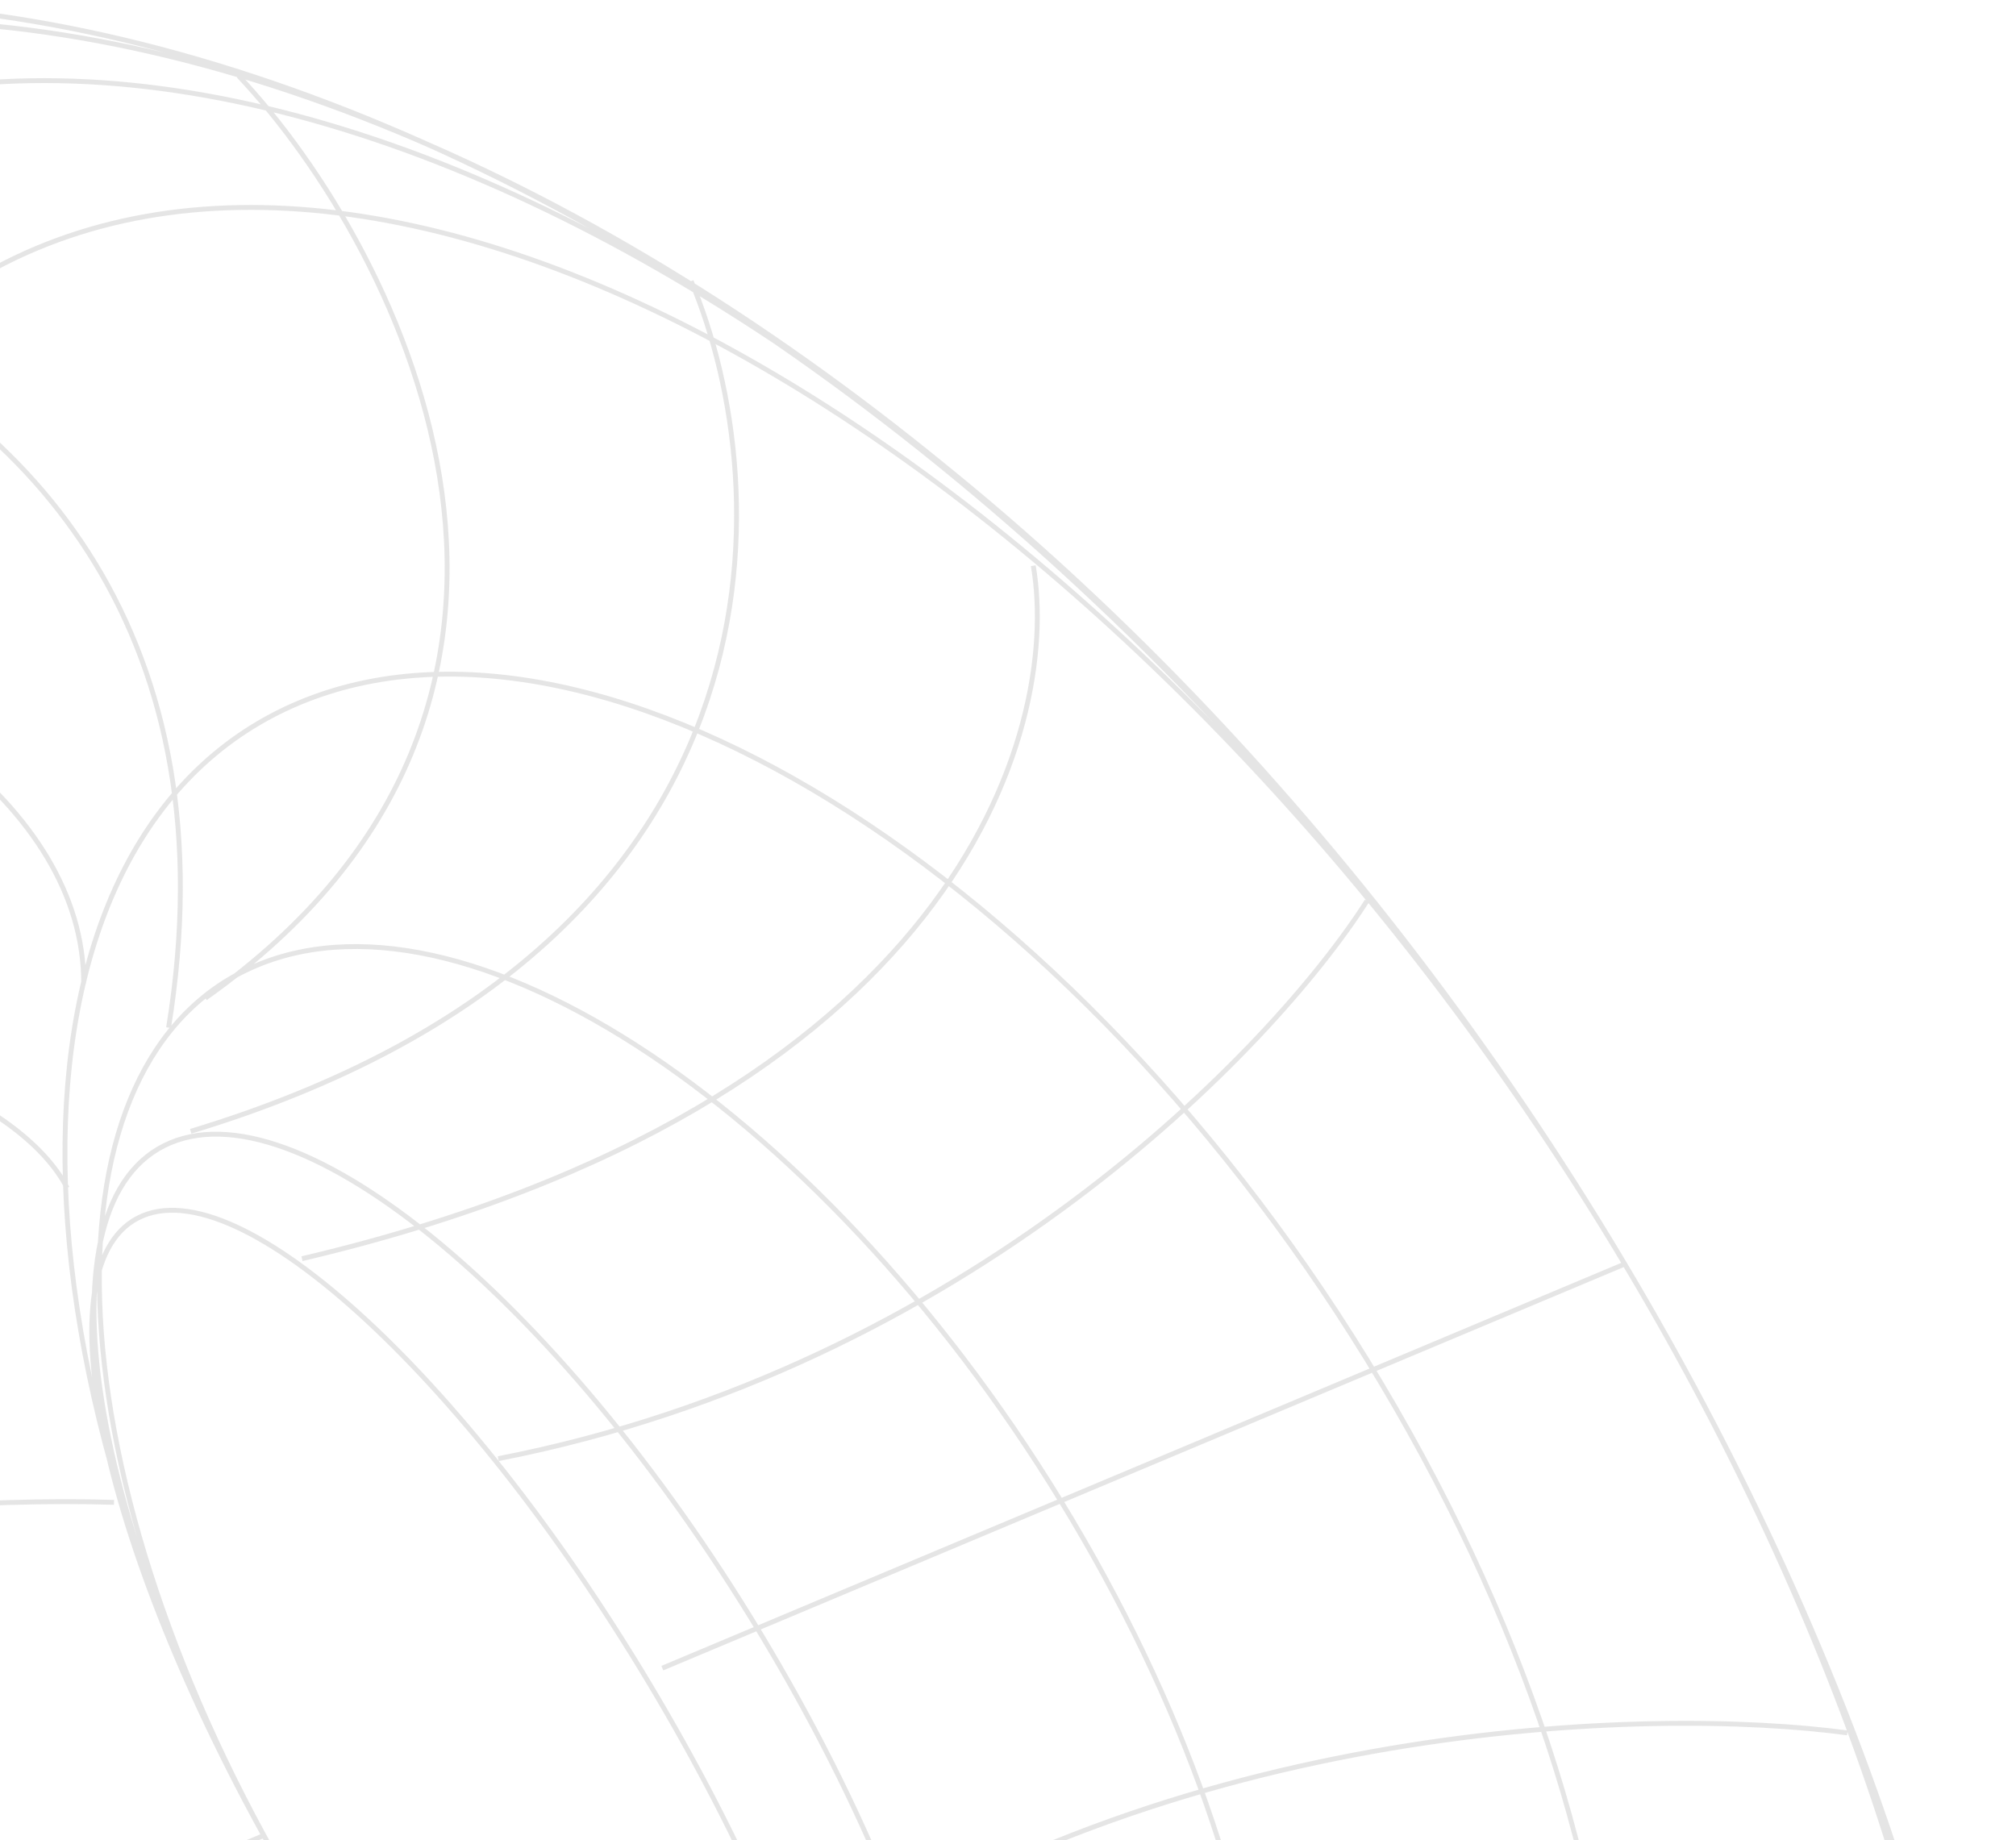
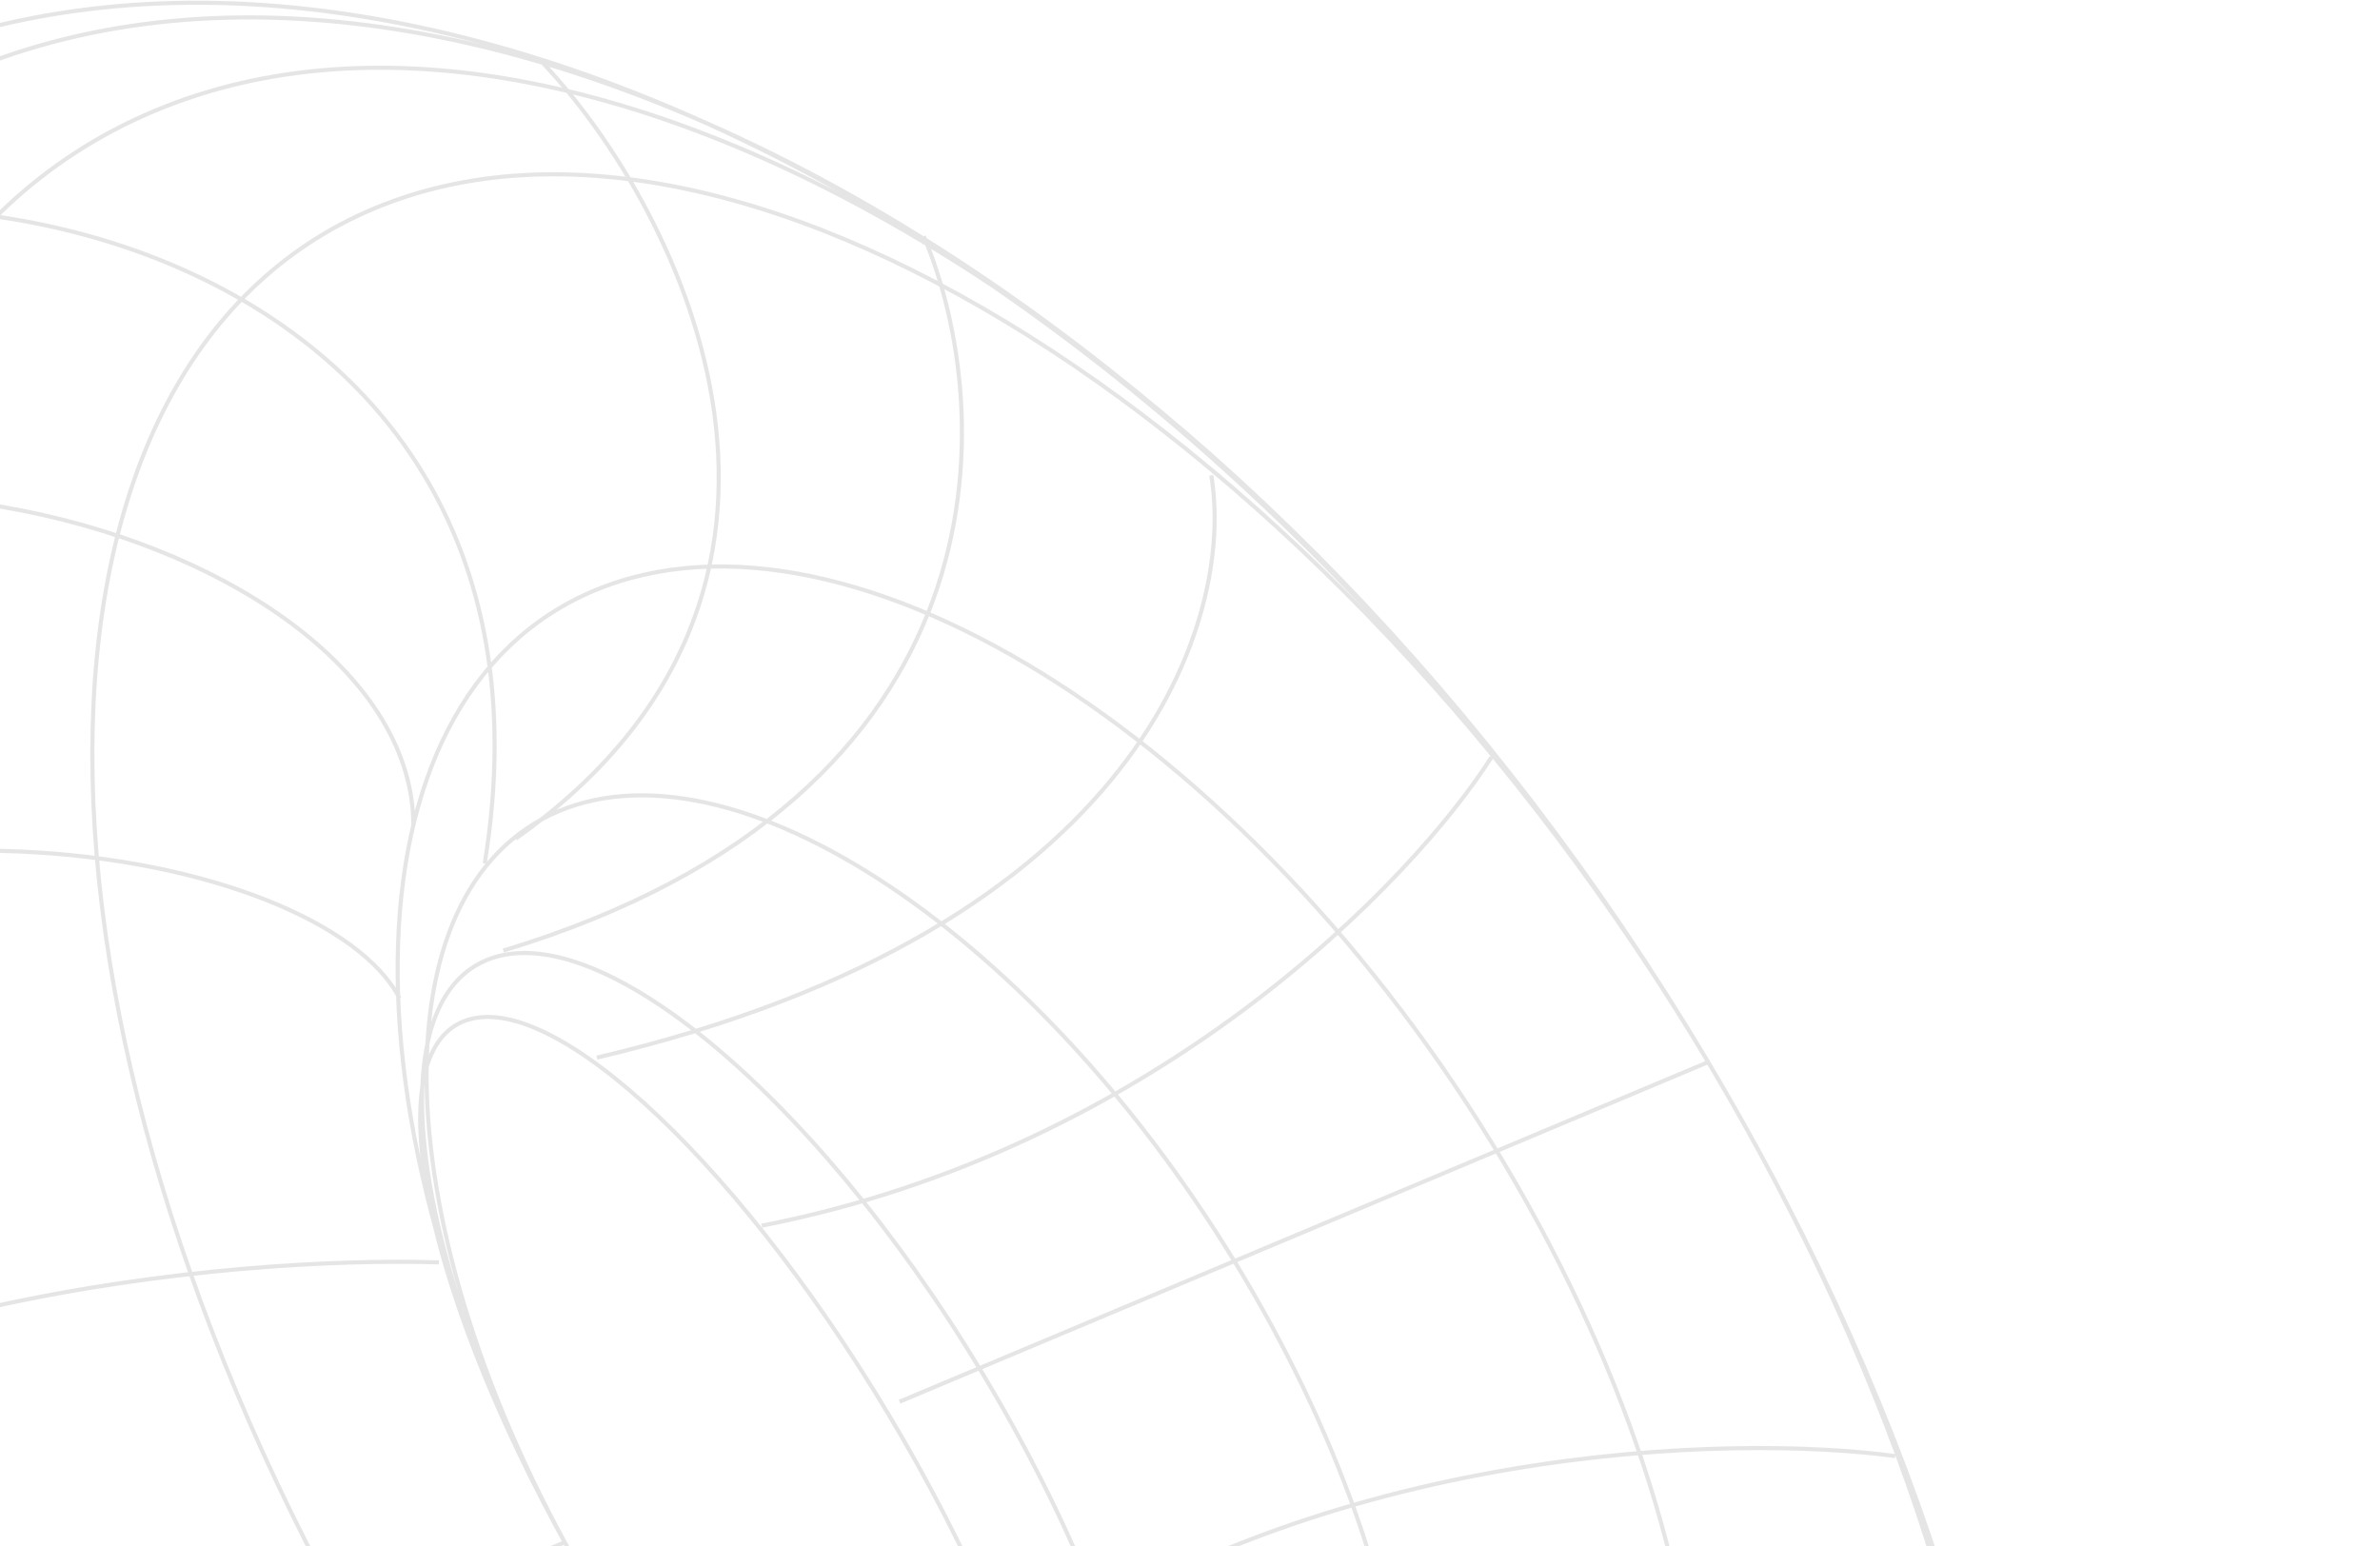
- <svg xmlns="http://www.w3.org/2000/svg" width="618" height="564" viewBox="0 0 618 564" fill="none" stroke="#ccc">
+ <svg xmlns="http://www.w3.org/2000/svg" width="1224" height="795" viewBox="0 0 618 564" fill="none" stroke="#ccc">
  <path opacity="0.5" d="M87.44 574.396C179.095 733.147 329.577 829.849 423.55 790.386C517.524 750.923 519.404 590.239 427.749 431.488C336.094 272.736 185.612 176.034 91.638 215.497C-2.335 254.961 -4.215 415.645 87.44 574.396ZM87.44 574.396C159.84 699.796 273.286 778.459 340.83 750.095C408.373 721.731 404.437 597.081 332.037 471.681C259.637 346.281 146.191 267.617 78.647 295.981C11.104 324.346 15.04 448.996 87.44 574.396ZM87.44 574.396C148.731 680.555 232.341 752.368 274.189 734.794C316.036 717.221 300.275 616.916 238.984 510.757C177.693 404.598 94.082 332.785 52.235 350.359C10.387 367.932 26.149 468.237 87.44 574.396ZM87.44 574.396C143.902 672.192 215.861 740.474 248.165 726.909C280.468 713.343 260.884 623.067 204.421 525.271C147.959 427.475 76 359.193 43.696 372.759C11.393 386.324 30.977 476.6 87.44 574.396ZM504.85 399.11C368.76 163.395 147.737 18.797 11.181 76.142C-125.374 133.486 -125.752 371.059 10.339 606.774C146.429 842.489 367.452 987.087 504.007 929.742C640.563 872.397 640.94 634.825 504.85 399.11ZM504.85 399.11C350.986 132.609 94.128 -27.948 -68.858 40.496C-231.843 108.94 -239.238 380.466 -85.373 646.967C68.491 913.468 325.349 1074.02 488.334 1005.58C651.32 937.137 658.714 665.611 504.85 399.11ZM504.85 399.11C339.877 113.368 51.993 -53.539 -138.157 26.312C-328.307 106.163 -348.717 402.534 -183.744 688.276C-18.771 974.018 269.113 1140.93 459.263 1061.07C649.413 981.223 669.823 684.852 504.85 399.11ZM504.85 399.11C335.818 106.338 34.526 -62.019 -168.105 23.073C-370.735 108.166 -397.973 414.485 -228.941 707.256C-59.909 1000.03 241.383 1168.39 444.013 1083.29C646.644 998.201 673.882 691.881 504.85 399.11ZM498.145 387.497L203.034 511.425M160.751 678.489C116.799 731.093 -2.924 837.833 -130.198 843.955M241.588 746.985C275.088 799.288 192.488 953.732 10.831 979.517M302.981 781.804C403.781 847.688 314.119 1067.14 128.993 1058.31M297.624 1104.37C420.062 1087.58 549.698 874.426 306.206 755.921M590.492 919.338C571.132 851.478 484.369 722.369 321.51 753.822M616.591 787.178C573.973 730.527 447.153 640.172 280.809 731.957M599.445 663.078C557.129 626.02 431.059 578.539 265.307 685.082M566.29 531.273C506.558 523.171 358.679 526.98 245.018 607.03M34.95 460.596C-40.737 458.232 -212.936 474.081 -296.227 556.384M20.58 364.188C-7.603 309.652 -201.503 271.32 -336.227 378.396M25.653 301.457C25.882 193.147 -232.741 119.952 -337.409 250.478M-277.395 108.405C-187.14 35.874 90 78.207 51.674 315.059M73.134 23.247C124.397 77.71 191.486 215.081 62.956 305.993M211.872 86.186C238.538 149.535 245.186 290.356 58.46 346.838M316.754 173.442C325.393 224.642 292.653 338.814 92.573 385.898M419.034 276.219C390.144 321.537 296.439 419.178 152.741 447.202M80.735 562.783L-235.646 695.643" stroke="#ccc" stroke-width="1.495" />
</svg>
